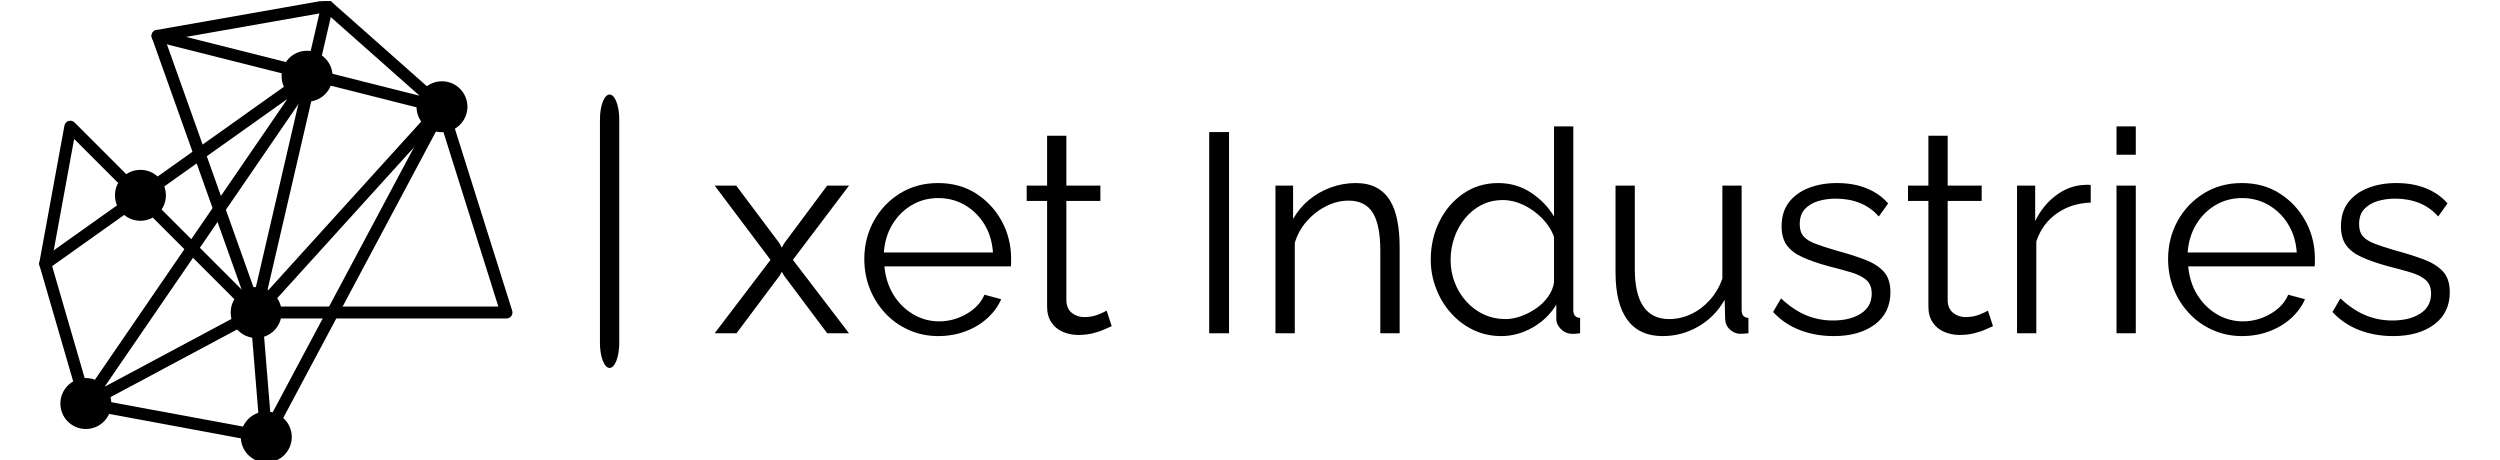
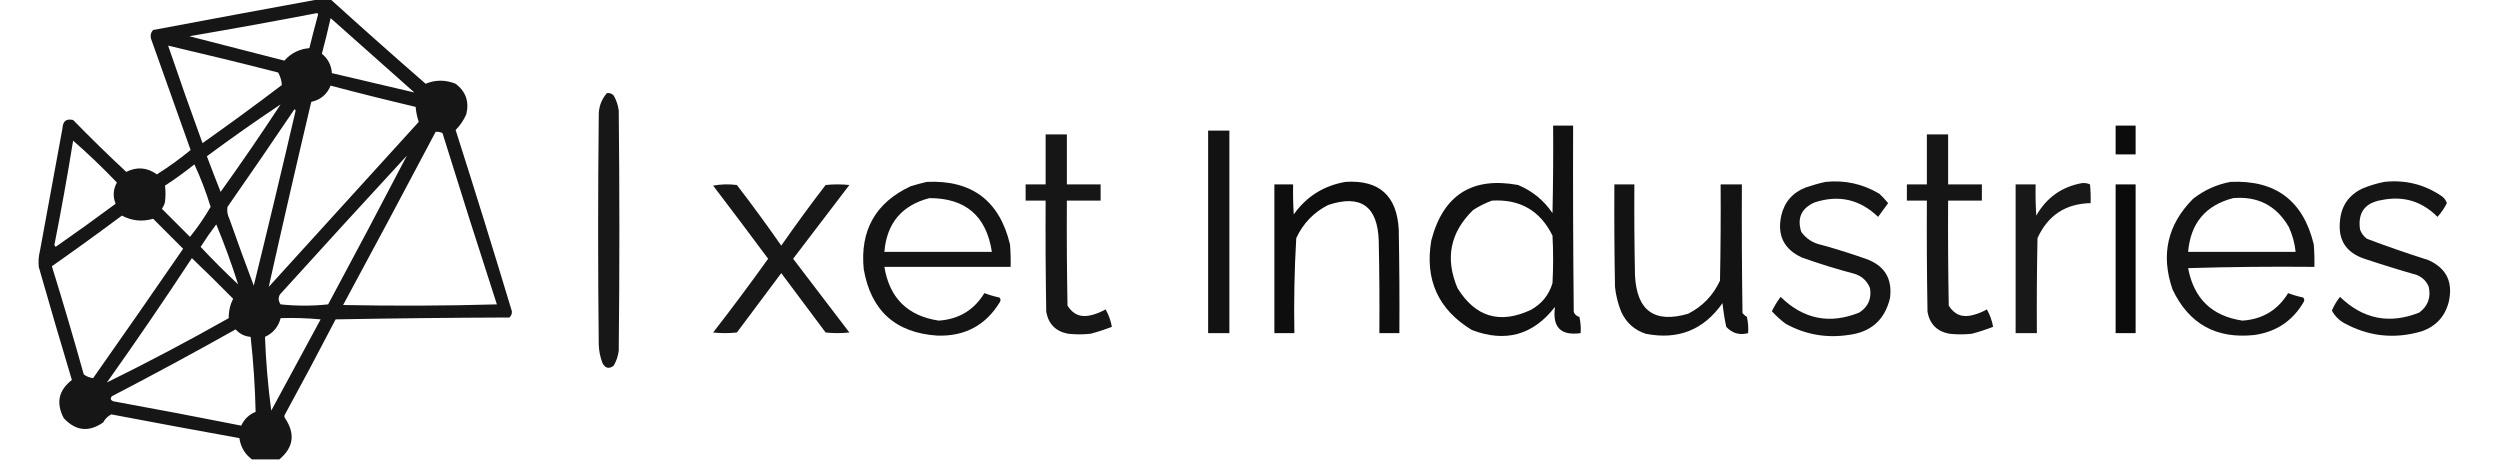
- <svg xmlns="http://www.w3.org/2000/svg" width="2000" height="368" version="1.1" viewBox="0 0 2000 368">
-   <g transform="matrix(1,0,0,1,-1.212121,0.9856238)">
-     <svg viewBox="0 0 396 73" data-background-color="#c8c8c8" preserveAspectRatio="xMidYMid meet" height="368" width="2000">
-       <g id="tight-bounds" transform="matrix(1,0,0,1,0.24,-0.1955178)">
-         <svg viewBox="0 0 395.52 73.391" height="73.391" width="395.52">
-           <g>
-             <svg viewBox="0 0 540.194 100.236" height="73.391" width="395.52">
-               <g>
-                 <rect width="4.186" height="59.262" x="129.529" y="20.487" fill="currentColor" style="transition: fill 0.5s, color 0.5s;" opacity="1" stroke-width="0" stroke="transparent" fill-opacity="1" class="rect-qz-0" data-fill-palette-color="secondary" rx="1%" id="qz-0" data-palette-color="#000000" />
-               </g>
-               <g transform="matrix(1,0,0,1,144.6741,20.63443)">
-                 <svg viewBox="0 0 395.52 58.967" height="58.967" width="395.52">
-                   <g id="textblocktransform">
-                     <svg viewBox="0 0 395.52 58.967" height="58.967" width="395.52" id="textblock">
-                       <g>
-                         <svg viewBox="0 0 395.52 58.967" height="58.967" width="395.52">
-                           <g transform="matrix(1,0,0,1,0,0)">
-                             <svg width="395.52" viewBox="-4.75 -42 317.13 48" height="58.967" data-palette-color="#000000">
-                               <g class="wordmark-text-0" data-fill-palette-color="primary" id="text-0">
-                                 <path d="M0.75-26.05L4.55-26.05 12.2-15.85 12.6-15.1 13-15.85 20.6-26.05 24.45-26.05 14.55-12.95 24.45 0 20.6 0 13-10.15 12.6-10.85 12.2-10.15 4.6 0 0.75 0 10.6-12.95 0.75-26.05ZM40.2 0.5L40.2 0.5Q37.4 0.5 35-0.58 32.6-1.65 30.85-3.53 29.1-5.4 28.12-7.85 27.15-10.3 27.15-13.1L27.15-13.1Q27.15-16.75 28.82-19.8 30.5-22.85 33.45-24.68 36.4-26.5 40.15-26.5L40.15-26.5Q44-26.5 46.87-24.65 49.75-22.8 51.4-19.78 53.05-16.75 53.05-13.15L53.05-13.15Q53.05-12.75 53.05-12.38 53.05-12 53-11.8L53-11.8 30.7-11.8Q30.95-9 32.27-6.83 33.6-4.65 35.72-3.38 37.85-2.1 40.35-2.1L40.35-2.1Q42.9-2.1 45.17-3.4 47.45-4.7 48.35-6.8L48.35-6.8 51.3-6Q50.5-4.15 48.85-2.65 47.2-1.15 44.97-0.33 42.75 0.5 40.2 0.5ZM30.6-14.25L30.6-14.25 49.85-14.25Q49.65-17.1 48.32-19.25 47-21.4 44.87-22.63 42.75-23.85 40.2-23.85L40.2-23.85Q37.65-23.85 35.55-22.63 33.45-21.4 32.12-19.23 30.8-17.05 30.6-14.25ZM69.9-4L70.8-1.25Q70.4-1.1 69.55-0.7 68.7-0.3 67.5 0 66.3 0.3 64.9 0.3L64.9 0.3Q63.45 0.3 62.17-0.25 60.9-0.8 60.15-1.93 59.4-3.05 59.4-4.7L59.4-4.7 59.4-23.35 55.8-23.35 55.8-26.05 59.4-26.05 59.4-34.85 62.8-34.85 62.8-26.05 68.8-26.05 68.8-23.35 62.8-23.35 62.8-5.65Q62.9-4.25 63.82-3.55 64.75-2.85 65.95-2.85L65.95-2.85Q67.34-2.85 68.5-3.33 69.65-3.8 69.9-4L69.9-4Z" fill="currentColor" style="transition: fill 0.5s, color 0.5s;" data-fill-palette-color="primary" />
-                                 <path d="M91.5 0L88 0 88-35.5 91.5-35.5 91.5 0ZM121.6-15.25L121.6 0 118.19 0 118.19-14.55Q118.19-19.15 116.85-21.28 115.5-23.4 112.6-23.4L112.6-23.4Q110.6-23.4 108.64-22.43 106.69-21.45 105.22-19.78 103.75-18.1 103.1-15.95L103.1-15.95 103.1 0 99.69 0 99.69-26.05 102.8-26.05 102.8-20.15Q103.85-22.05 105.55-23.48 107.25-24.9 109.39-25.7 111.55-26.5 113.85-26.5L113.85-26.5Q116-26.5 117.5-25.7 119-24.9 119.89-23.43 120.8-21.95 121.19-19.88 121.6-17.8 121.6-15.25L121.6-15.25ZM127.09-12.95L127.09-12.95Q127.09-16.65 128.62-19.73 130.14-22.8 132.84-24.65 135.54-26.5 138.99-26.5L138.99-26.5Q142.24-26.5 144.82-24.78 147.39-23.05 148.84-20.6L148.84-20.6 148.84-36.5 152.24-36.5 152.24-4.1Q152.24-3.4 152.54-3.08 152.84-2.75 153.44-2.7L153.44-2.7 153.44 0Q152.44 0.15 151.89 0.1L151.89 0.1Q150.84 0.05 150.04-0.75 149.24-1.55 149.24-2.5L149.24-2.5 149.24-5.05Q147.69-2.5 145.04-1 142.39 0.5 139.54 0.5L139.54 0.5Q136.84 0.5 134.57-0.6 132.29-1.7 130.62-3.6 128.94-5.5 128.02-7.93 127.09-10.35 127.09-12.95ZM148.84-8.95L148.84-8.95 148.84-17Q148.19-18.8 146.74-20.28 145.29-21.75 143.47-22.63 141.64-23.5 139.84-23.5L139.84-23.5Q137.74-23.5 136.04-22.63 134.34-21.75 133.12-20.25 131.89-18.75 131.24-16.85 130.59-14.95 130.59-12.95L130.59-12.95Q130.59-10.85 131.32-8.95 132.04-7.05 133.39-5.58 134.74-4.1 136.49-3.3 138.24-2.5 140.29-2.5L140.29-2.5Q141.59-2.5 142.99-3 144.39-3.5 145.67-4.38 146.94-5.25 147.79-6.45 148.64-7.65 148.84-8.95ZM159.69-10.75L159.69-10.75 159.69-26.05 163.09-26.05 163.09-11.35Q163.09-6.9 164.62-4.7 166.14-2.5 169.14-2.5L169.14-2.5Q171.14-2.5 173.02-3.38 174.89-4.25 176.34-5.88 177.79-7.5 178.54-9.65L178.54-9.65 178.54-26.05 181.94-26.05 181.94-4.1Q181.94-3.4 182.24-3.08 182.54-2.75 183.14-2.7L183.14-2.7 183.14 0Q182.54 0.05 182.19 0.08 181.84 0.1 181.54 0.1L181.54 0.1Q180.54 0 179.82-0.7 179.09-1.4 179.04-2.4L179.04-2.4 178.94-5.9Q177.24-2.9 174.32-1.2 171.39 0.5 167.99 0.5L167.99 0.5Q163.89 0.5 161.79-2.35 159.69-5.2 159.69-10.75ZM198.19 0.5L198.19 0.5Q194.99 0.5 192.24-0.55 189.49-1.6 187.49-3.75L187.49-3.75 188.89-6.15Q191.09-4.1 193.31-3.18 195.54-2.25 198.04-2.25L198.04-2.25Q201.09-2.25 202.99-3.48 204.89-4.7 204.89-7L204.89-7Q204.89-8.55 203.96-9.38 203.04-10.2 201.31-10.73 199.59-11.25 197.19-11.85L197.19-11.85Q194.49-12.6 192.66-13.43 190.84-14.25 189.91-15.53 188.99-16.8 188.99-18.85L188.99-18.85Q188.99-21.4 190.26-23.08 191.54-24.75 193.76-25.63 195.99-26.5 198.74-26.5L198.74-26.5Q201.74-26.5 204.04-25.55 206.34-24.6 207.79-22.9L207.79-22.9 206.14-20.6Q204.74-22.2 202.81-22.98 200.89-23.75 198.54-23.75L198.54-23.75Q196.94-23.75 195.49-23.33 194.04-22.9 193.11-21.93 192.19-20.95 192.19-19.25L192.19-19.25Q192.19-17.85 192.89-17.07 193.59-16.3 194.99-15.78 196.39-15.25 198.44-14.65L198.44-14.65Q201.39-13.85 203.59-13.03 205.79-12.2 206.99-10.9 208.19-9.6 208.19-7.25L208.19-7.25Q208.19-3.6 205.44-1.55 202.69 0.5 198.19 0.5ZM225.39-4L226.29-1.25Q225.89-1.1 225.04-0.7 224.19-0.3 222.99 0 221.79 0.3 220.39 0.3L220.39 0.3Q218.94 0.3 217.66-0.25 216.39-0.8 215.64-1.93 214.89-3.05 214.89-4.7L214.89-4.7 214.89-23.35 211.29-23.35 211.29-26.05 214.89-26.05 214.89-34.85 218.29-34.85 218.29-26.05 224.29-26.05 224.29-23.35 218.29-23.35 218.29-5.65Q218.39-4.25 219.31-3.55 220.24-2.85 221.44-2.85L221.44-2.85Q222.84-2.85 223.99-3.33 225.14-3.8 225.39-4L225.39-4ZM243.53-26.15L243.53-23.05Q240.13-22.95 237.56-21.15 234.98-19.35 233.93-16.2L233.93-16.2 233.93 0 230.53 0 230.53-26.05 233.73-26.05 233.73-19.8Q235.08-22.55 237.31-24.25 239.53-25.95 242.03-26.15L242.03-26.15Q242.53-26.2 242.91-26.2 243.28-26.2 243.53-26.15L243.53-26.15ZM251.48 0L248.08 0 248.08-26.05 251.48-26.05 251.48 0ZM251.48-31.5L248.08-31.5 248.08-36.5 251.48-36.5 251.48-31.5ZM270.23 0.5L270.23 0.5Q267.43 0.5 265.03-0.58 262.63-1.65 260.88-3.53 259.13-5.4 258.15-7.85 257.18-10.3 257.18-13.1L257.18-13.1Q257.18-16.75 258.85-19.8 260.53-22.85 263.48-24.68 266.43-26.5 270.18-26.5L270.18-26.5Q274.03-26.5 276.9-24.65 279.78-22.8 281.43-19.78 283.08-16.75 283.08-13.15L283.08-13.15Q283.08-12.75 283.08-12.38 283.08-12 283.03-11.8L283.03-11.8 260.73-11.8Q260.98-9 262.3-6.83 263.63-4.65 265.75-3.38 267.88-2.1 270.38-2.1L270.38-2.1Q272.93-2.1 275.2-3.4 277.48-4.7 278.38-6.8L278.38-6.8 281.33-6Q280.53-4.15 278.88-2.65 277.23-1.15 275-0.33 272.78 0.5 270.23 0.5ZM260.63-14.25L260.63-14.25 279.88-14.25Q279.68-17.1 278.35-19.25 277.03-21.4 274.9-22.63 272.78-23.85 270.23-23.85L270.23-23.85Q267.68-23.85 265.58-22.63 263.48-21.4 262.15-19.23 260.83-17.05 260.63-14.25ZM296.88 0.5L296.88 0.5Q293.68 0.5 290.93-0.55 288.18-1.6 286.18-3.75L286.18-3.75 287.58-6.15Q289.78-4.1 292-3.18 294.23-2.25 296.73-2.25L296.73-2.25Q299.78-2.25 301.68-3.48 303.58-4.7 303.58-7L303.58-7Q303.58-8.55 302.65-9.38 301.73-10.2 300-10.73 298.28-11.25 295.88-11.85L295.88-11.85Q293.18-12.6 291.35-13.43 289.53-14.25 288.6-15.53 287.68-16.8 287.68-18.85L287.68-18.85Q287.68-21.4 288.95-23.08 290.23-24.75 292.45-25.63 294.68-26.5 297.43-26.5L297.43-26.5Q300.43-26.5 302.73-25.55 305.03-24.6 306.48-22.9L306.48-22.9 304.83-20.6Q303.43-22.2 301.5-22.98 299.58-23.75 297.23-23.75L297.23-23.75Q295.63-23.75 294.18-23.33 292.73-22.9 291.8-21.93 290.88-20.95 290.88-19.25L290.88-19.25Q290.88-17.85 291.58-17.07 292.28-16.3 293.68-15.78 295.08-15.25 297.13-14.65L297.13-14.65Q300.08-13.85 302.28-13.03 304.48-12.2 305.68-10.9 306.88-9.6 306.88-7.25L306.88-7.25Q306.88-3.6 304.13-1.55 301.38 0.5 296.88 0.5Z" fill="currentColor" style="transition: fill 0.5s, color 0.5s;" data-fill-palette-color="primary">
-                                                                 </path>
-                               </g>
-                             </svg>
-                           </g>
-                         </svg>
-                       </g>
-                     </svg>
-                   </g>
-                 </svg>
-               </g>
-               <g>
-                 <svg viewBox="0 0 118.57 100.236" height="100.236" width="118.57">
-                   <g>
-                     <svg version="1.1" x="8" y="0" viewBox="4 5.013 91.059 88.987" enable-background="new 0 0 100 100" xml:space="preserve" height="100.236" width="102.57" class="icon-icon-0" data-fill-palette-color="accent" id="icon-0">
-                       <g fill="currentColor" style="transition: fill 0.5s, color 0.5s;" data-fill-palette-color="accent">
-                         <circle cx="55.538" cy="19.677" r="4.9" fill="currentColor" style="transition: fill 0.5s, color 0.5s;" data-fill-palette-color="accent" />
-                       </g>
-                       <g fill="currentColor" style="transition: fill 0.5s, color 0.5s;" data-fill-palette-color="accent">
-                         <circle cx="23.472" cy="42.596" r="4.9" fill="currentColor" style="transition: fill 0.5s, color 0.5s;" data-fill-palette-color="accent" />
-                       </g>
-                       <g fill="currentColor" style="transition: fill 0.5s, color 0.5s;" data-fill-palette-color="accent">
-                         <circle cx="45.736" cy="65.145" r="4.9" fill="currentColor" style="transition: fill 0.5s, color 0.5s;" data-fill-palette-color="accent" />
-                       </g>
-                       <g fill="currentColor" style="transition: fill 0.5s, color 0.5s;" data-fill-palette-color="accent">
-                         <circle cx="12.968" cy="82.662" r="4.9" fill="currentColor" style="transition: fill 0.5s, color 0.5s;" data-fill-palette-color="accent" />
-                       </g>
-                       <g fill="currentColor" style="transition: fill 0.5s, color 0.5s;" data-fill-palette-color="accent">
-                         <circle cx="81.493" cy="25.552" r="4.9" fill="currentColor" style="transition: fill 0.5s, color 0.5s;" data-fill-palette-color="accent" />
-                       </g>
-                       <g fill="currentColor" style="transition: fill 0.5s, color 0.5s;" data-fill-palette-color="accent">
-                         <circle cx="47.69" cy="89.1" r="4.9" fill="currentColor" style="transition: fill 0.5s, color 0.5s;" data-fill-palette-color="accent" />
-                       </g>
-                       <g fill="currentColor" style="transition: fill 0.5s, color 0.5s;" data-fill-palette-color="accent">
-                         <path d="M12.968 83.811c-0.145 0-0.287-0.027-0.419-0.078-0.101-0.041-0.197-0.094-0.285-0.162-0.15-0.117-0.273-0.273-0.353-0.457-0.02-0.047-0.037-0.096-0.05-0.143L4.046 56.078c-0.136-0.471 0.039-0.975 0.438-1.258l51.203-36.386c0.455-0.323 1.075-0.273 1.473 0.117s0.457 1.01 0.143 1.47L16.579 79.428l28.615-15.297c0.166-0.088 0.353-0.135 0.542-0.135h46.606L80.492 26.358 58.655 7.024c-0.475-0.421-0.52-1.147-0.098-1.623 0.42-0.475 1.147-0.52 1.622-0.099l22.075 19.545c0.156 0.139 0.272 0.317 0.335 0.516l12.417 39.437c0.109 0.348 0.047 0.729-0.17 1.023-0.217 0.297-0.561 0.471-0.927 0.471H46.024L13.532 83.664c-0.051 0.027-0.104 0.053-0.159 0.074-0.069 0.025-0.141 0.045-0.212 0.057C13.097 83.807 13.032 83.811 12.968 83.811zM6.482 56.221l6.912 23.785 38.356-55.953L6.482 56.221z" fill="currentColor" data-fill-palette-color="accent" />
-                       </g>
-                       <g fill="currentColor" data-fill-palette-color="accent">
-                         <path d="M45.737 66.295c-0.077 0-0.155-0.008-0.233-0.023l0 0c-0.001 0-0.002 0-0.002 0-0.017-0.004-0.032-0.008-0.047-0.012l0 0c-0.003 0-0.004 0-0.006-0.002l0 0c-0.213-0.055-0.396-0.164-0.539-0.312L10.716 31.75 6.281 55.965c-0.114 0.625-0.714 1.037-1.338 0.924-0.625-0.115-1.038-0.715-0.924-1.338l4.829-26.37c0.076-0.42 0.381-0.763 0.788-0.891 0.408-0.127 0.854-0.018 1.155 0.285l34.292 34.292 9.896-42.656-28.495-7.184c-0.526-0.132-0.888-0.614-0.868-1.156s0.416-0.997 0.949-1.091l32.653-5.749c0.38-0.067 0.769 0.062 1.033 0.341 0.266 0.28 0.373 0.675 0.286 1.051l-2.81 12.109 24.046 6.062c0.391 0.099 0.702 0.396 0.819 0.782 0.116 0.386 0.022 0.806-0.249 1.105L46.603 65.9c-0.065 0.076-0.141 0.143-0.224 0.197 0 0.002-0.001 0.002-0.001 0.002-0.001 0-0.001 0-0.002 0l-0.001 0.002c-0.001 0-0.001 0-0.001 0-0.017 0.012-0.032 0.021-0.049 0.031-0.001 0-0.001 0-0.001 0-0.001 0-0.001 0-0.002 0.002h-0.001c-0.001 0-0.001 0-0.001 0C46.146 66.238 45.945 66.295 45.737 66.295zM57.209 20.773l-9.354 40.323 31.499-34.74L57.209 20.773zM32.262 12.112l23.237 5.858 2.406-10.373L32.262 12.112z" fill="currentColor" style="transition: fill 0.5s, color 0.5s;" data-fill-palette-color="accent" />
-                       </g>
-                       <g fill="currentColor" data-fill-palette-color="accent">
-                         <path d="M47.69 90.25c-0.069 0-0.14-0.006-0.21-0.02l-34.722-6.439c-0.624-0.115-1.036-0.715-0.921-1.34 0.116-0.623 0.717-1.037 1.34-0.92l33.245 6.164-1.82-22.307-18.92-53.09c-0.214-0.598 0.099-1.256 0.697-1.469 0.598-0.213 1.255 0.099 1.469 0.697L46.819 64.76c0.033 0.094 0.055 0.191 0.062 0.293l1.955 23.953c0.028 0.357-0.11 0.707-0.376 0.947C48.248 90.145 47.973 90.25 47.69 90.25z" fill="currentColor" style="transition: fill 0.5s, color 0.5s;" data-fill-palette-color="accent" />
-                       </g>
-                       <g fill="currentColor" style="transition: fill 0.5s, color 0.5s;" data-fill-palette-color="accent">
-                         <path d="M47.689 90.25c-0.183 0-0.367-0.043-0.54-0.135-0.561-0.301-0.772-0.996-0.474-1.557l33.803-63.391c0.299-0.56 0.995-0.772 1.556-0.474 0.56 0.299 0.771 0.996 0.474 1.556L48.705 89.641C48.498 90.029 48.101 90.25 47.689 90.25z" fill="currentColor" data-fill-palette-color="accent" />
-                       </g>
-                     </svg>
-                   </g>
-                 </svg>
-               </g>
-             </svg>
-           </g>
-           <defs />
-         </svg>
-         <rect width="395.52" height="73.391" fill="none" stroke="none" visibility="hidden" />
-       </g>
-     </svg>
+ <svg xmlns="http://www.w3.org/2000/svg" version="1.1" width="2000" height="368" viewBox="0 0 2000 368" style="shape-rendering:geometricPrecision; text-rendering:geometricPrecision; image-rendering:optimizeQuality; fill-rule:evenodd; clip-rule:evenodd">
+   <g>
+     <path style="opacity:0.912" fill="currentColor" d="M 254.5,-0.5 C 257.833,-0.5 261.167,-0.5 264.5,-0.5C 289.573,22.218 314.906,44.718 340.5,67C 348.358,63.739 356.358,63.739 364.5,67C 372.691,73.237 375.524,81.404 373,91.5C 370.934,96.225 368.1,100.392 364.5,104C 379.908,152.222 394.908,200.555 409.5,249C 409.646,251.034 408.98,252.701 407.5,254C 361.163,254.167 314.83,254.667 268.5,255.5C 255.255,280.992 241.755,306.325 228,331.5C 227.333,332.5 227.333,333.5 228,334.5C 236.376,346.971 234.876,357.971 223.5,367.5C 216.167,367.5 208.833,367.5 201.5,367.5C 195.886,363.285 192.552,357.618 191.5,350.5C 157.317,344.33 123.15,337.997 89,331.5C 86.205,332.961 84.039,335.128 82.5,338C 70.982,345.941 60.482,344.774 51,334.5C 44.665,322.386 46.832,312.219 57.5,304C 48.474,273.92 39.641,243.753 31,213.5C 30.575,209.131 30.909,204.797 32,200.5C 38,167.833 44,135.167 50,102.5C 50.269,96.892 53.102,94.725 58.5,96C 72.374,110.208 86.541,124.042 101,137.5C 109.559,133.244 117.726,133.911 125.5,139.5C 134.938,133.555 143.938,127.055 152.5,120C 142,90.5 131.5,61 121,31.5C 120.056,28.653 120.556,26.153 122.5,24C 166.586,15.71 210.586,7.543 254.5,-0.5 Z M 253.5,10.5 C 254.043,10.56 254.376,10.893 254.5,11.5C 252.04,20.469 249.706,29.469 247.5,38.5C 239.437,39.198 232.771,42.531 227.5,48.5C 202.172,42.001 176.839,35.501 151.5,29C 185.694,23.136 219.694,16.97 253.5,10.5 Z M 264.5,14.5 C 286.802,34.326 309.135,54.159 331.5,74C 309.576,68.853 287.576,63.687 265.5,58.5C 265.097,52.195 262.43,47.028 257.5,43C 260.022,33.562 262.355,24.062 264.5,14.5 Z M 134.5,36.5 C 163.897,43.349 193.23,50.516 222.5,58C 224.226,61.008 225.226,64.341 225.5,68C 204.633,83.861 183.466,99.361 162,114.5C 152.541,88.586 143.374,62.586 134.5,36.5 Z M 264.5,68.5 C 287.067,74.475 309.733,80.142 332.5,85.5C 332.858,89.703 333.691,93.703 335,97.5C 295,141.5 255,185.5 215,229.5C 225.993,180.186 237.326,130.853 249,81.5C 256.454,79.861 261.621,75.528 264.5,68.5 Z M 224.5,83.5 C 209.001,107.16 193.001,130.494 176.5,153.5C 172.733,144.032 169.067,134.532 165.5,125C 184.845,110.665 204.512,96.832 224.5,83.5 Z M 235.5,87.5 C 236.043,87.56 236.376,87.893 236.5,88.5C 225.633,135.3 214.466,181.967 203,228.5C 196.303,210.743 189.803,192.91 183.5,175C 181.958,171.965 181.458,168.798 182,165.5C 200.054,139.619 217.887,113.619 235.5,87.5 Z M 348.5,105.5 C 350.467,105.261 352.301,105.594 354,106.5C 368.199,152.264 382.699,197.931 397.5,243.5C 356.504,244.667 315.504,244.833 274.5,244C 299.396,197.942 324.063,151.775 348.5,105.5 Z M 58.5,112.5 C 70.58,123.077 82.247,134.244 93.5,146C 90.488,151.61 90.155,157.277 92.5,163C 76.676,174.745 60.676,186.245 44.5,197.5C 44.167,197 43.833,196.5 43.5,196C 48.987,168.244 53.987,140.41 58.5,112.5 Z M 325.5,124.5 C 304.78,164.271 283.78,203.938 262.5,243.5C 249.833,244.833 237.167,244.833 224.5,243.5C 222.615,240.819 222.448,238.153 224,235.5C 257.699,198.304 291.533,161.304 325.5,124.5 Z M 155.5,131.5 C 160.582,142.393 164.916,153.727 168.5,165.5C 163.62,173.888 158.12,181.888 152,189.5C 144.5,182 137,174.5 129.5,167C 130.717,165.352 131.55,163.519 132,161.5C 132.532,157.091 132.532,152.757 132,148.5C 140.166,143.179 147.999,137.512 155.5,131.5 Z M 97.5,172.5 C 105.554,176.732 113.887,177.565 122.5,175C 130.5,183 138.5,191 146.5,199C 122.662,233.661 98.662,268.161 74.5,302.5C 71.655,302.167 69.155,301.167 67,299.5C 58.895,270.521 50.395,241.688 41.5,213C 60.411,199.723 79.077,186.223 97.5,172.5 Z M 190.5,227.5 C 180.188,217.854 170.188,207.854 160.5,197.5C 164.42,191.326 168.587,185.326 173,179.5C 179.519,195.222 185.353,211.222 190.5,227.5 Z M 153.5,206.5 C 164.632,217.131 175.632,227.965 186.5,239C 184.061,243.829 182.895,248.996 183,254.5C 150.875,272.643 118.375,289.809 85.5,306C 108.804,273.209 131.471,240.042 153.5,206.5 Z M 224.5,254.5 C 235.187,254.168 245.854,254.501 256.5,255.5C 243.333,279.833 230.167,304.167 217,328.5C 214.397,308.936 212.731,289.269 212,269.5C 218.571,266.435 222.738,261.435 224.5,254.5 Z M 188.5,263.5 C 191.686,267.093 195.686,269.093 200.5,269.5C 202.722,289.491 204.056,309.491 204.5,329.5C 199.197,331.637 195.363,335.303 193,340.5C 158.925,333.737 124.758,327.237 90.5,321C 88.408,320.047 88.075,318.714 89.5,317C 122.881,299.647 155.881,281.813 188.5,263.5 Z" />
+   </g>
+   <g>
+     <path style="opacity:0.907" fill="currentColor" d="M 485.5,74.5 C 487.722,74.178 489.556,74.845 491,76.5C 493.133,80.232 494.466,84.232 495,88.5C 495.667,152.5 495.667,216.5 495,280.5C 494.466,284.768 493.133,288.768 491,292.5C 487.284,295.377 484.284,294.711 482,290.5C 480.131,285.682 479.131,280.682 479,275.5C 478.333,214.833 478.333,154.167 479,93.5C 478.719,86.172 480.886,79.838 485.5,74.5 Z" />
+   </g>
+   <g>
+     <path style="opacity:0.933" fill="currentColor" d="M 1242.5,100.5 C 1247.83,100.5 1253.17,100.5 1258.5,100.5C 1258.33,150.168 1258.5,199.834 1259,249.5C 1259.76,251.635 1261.26,252.968 1263.5,253.5C 1264.49,257.783 1264.83,262.116 1264.5,266.5C 1248.56,268.723 1241.72,261.723 1244,245.5C 1226.52,268.07 1204.35,274.237 1177.5,264C 1150.58,247.655 1139.75,223.822 1145,192.5C 1154.46,156.029 1177.63,141.196 1214.5,148C 1225.9,152.782 1235.07,160.282 1242,170.5C 1242.5,147.169 1242.67,123.836 1242.5,100.5 Z M 1193.5,160.5 C 1215.95,159.138 1232.12,168.472 1242,188.5C 1242.67,201.167 1242.67,213.833 1242,226.5C 1239.13,236.04 1233.3,243.207 1224.5,248C 1199.81,259.453 1180.31,253.62 1166,230.5C 1155.93,206.736 1160.1,185.902 1178.5,168C 1183.32,164.921 1188.32,162.421 1193.5,160.5 Z" />
+   </g>
+   <g>
+     <path style="opacity:0.95" fill="currentColor" d="M 1692.5,100.5 C 1697.83,100.5 1703.17,100.5 1708.5,100.5C 1708.5,108.167 1708.5,115.833 1708.5,123.5C 1703.17,123.5 1697.83,123.5 1692.5,123.5C 1692.5,115.833 1692.5,108.167 1692.5,100.5 Z" />
+   </g>
+   <g>
+     <path style="opacity:0.927" fill="currentColor" d="M 966.5,104.5 C 972.167,104.5 977.833,104.5 983.5,104.5C 983.5,158.5 983.5,212.5 983.5,266.5C 977.833,266.5 972.167,266.5 966.5,266.5C 966.5,212.5 966.5,158.5 966.5,104.5 Z" />
+   </g>
+   <g>
+     <path style="opacity:0.914" fill="currentColor" d="M 836.5,107.5 C 842.167,107.5 847.833,107.5 853.5,107.5C 853.5,120.833 853.5,134.167 853.5,147.5C 862.5,147.5 871.5,147.5 880.5,147.5C 880.5,151.833 880.5,156.167 880.5,160.5C 871.5,160.5 862.5,160.5 853.5,160.5C 853.333,188.502 853.5,216.502 854,244.5C 858.536,251.844 865.036,254.344 873.5,252C 877.368,250.989 881.034,249.489 884.5,247.5C 886.955,251.865 888.622,256.531 889.5,261.5C 883.967,263.622 878.3,265.455 872.5,267C 866.5,267.667 860.5,267.667 854.5,267C 844.667,265.167 838.833,259.333 837,249.5C 836.5,219.835 836.333,190.169 836.5,160.5C 831.167,160.5 825.833,160.5 820.5,160.5C 820.5,156.167 820.5,151.833 820.5,147.5C 825.833,147.5 831.167,147.5 836.5,147.5C 836.5,134.167 836.5,120.833 836.5,107.5 Z" />
+   </g>
+   <g>
+     <path style="opacity:0.915" fill="currentColor" d="M 1541.5,107.5 C 1547.17,107.5 1552.83,107.5 1558.5,107.5C 1558.5,120.833 1558.5,134.167 1558.5,147.5C 1567.5,147.5 1576.5,147.5 1585.5,147.5C 1585.5,151.833 1585.5,156.167 1585.5,160.5C 1576.5,160.5 1567.5,160.5 1558.5,160.5C 1558.33,188.502 1558.5,216.502 1559,244.5C 1563.54,251.844 1570.04,254.344 1578.5,252C 1582.37,250.989 1586.03,249.489 1589.5,247.5C 1591.96,251.865 1593.62,256.531 1594.5,261.5C 1588.97,263.622 1583.3,265.455 1577.5,267C 1571.5,267.667 1565.5,267.667 1559.5,267C 1549.67,265.167 1543.83,259.333 1542,249.5C 1541.5,219.835 1541.33,190.169 1541.5,160.5C 1536.17,160.5 1530.83,160.5 1525.5,160.5C 1525.5,156.167 1525.5,151.833 1525.5,147.5C 1530.83,147.5 1536.17,147.5 1541.5,147.5C 1541.5,134.167 1541.5,120.833 1541.5,107.5 Z" />
+   </g>
+   <g>
+     <path style="opacity:0.918" fill="currentColor" d="M 741.5,145.5 C 777.442,143.884 799.608,160.551 808,195.5C 808.499,201.491 808.666,207.491 808.5,213.5C 774.833,213.5 741.167,213.5 707.5,213.5C 711.596,238.43 726.096,252.763 751,256.5C 767.066,255.394 779.232,248.06 787.5,234.5C 791.404,235.976 795.404,237.143 799.5,238C 800.517,239.049 800.684,240.216 800,241.5C 788.713,260.148 772.047,269.148 750,268.5C 716.504,266.342 696.838,248.676 691,215.5C 687.875,184.34 700.375,162.173 728.5,149C 732.919,147.648 737.252,146.481 741.5,145.5 Z M 743.5,158.5 C 772.463,158.46 789.13,172.793 793.5,201.5C 764.833,201.5 736.167,201.5 707.5,201.5C 709.401,178.607 721.401,164.273 743.5,158.5 Z" />
+   </g>
+   <g>
+     <path style="opacity:0.943" fill="currentColor" d="M 1076.5,145.5 C 1103.32,143.817 1117.49,156.483 1119,183.5C 1119.5,211.165 1119.67,238.831 1119.5,266.5C 1114.17,266.5 1108.83,266.5 1103.5,266.5C 1103.67,241.831 1103.5,217.164 1103,192.5C 1102.03,164.838 1088.53,155.338 1062.5,164C 1050.94,169.889 1042.44,178.723 1037,190.5C 1035.53,215.769 1035.03,241.102 1035.5,266.5C 1030.17,266.5 1024.83,266.5 1019.5,266.5C 1019.5,226.833 1019.5,187.167 1019.5,147.5C 1024.5,147.5 1029.5,147.5 1034.5,147.5C 1034.33,155.507 1034.5,163.507 1035,171.5C 1045.29,157.11 1059.12,148.444 1076.5,145.5 Z" />
+   </g>
+   <g>
+     <path style="opacity:0.916" fill="currentColor" d="M 1460.5,145.5 C 1475.94,143.959 1490.27,147.126 1503.5,155C 1506.02,157.349 1508.35,159.849 1510.5,162.5C 1507.83,166.167 1505.17,169.833 1502.5,173.5C 1487.86,159.426 1470.86,155.592 1451.5,162C 1441.05,166.732 1437.55,174.566 1441,185.5C 1445.05,191.119 1450.55,194.619 1457.5,196C 1469.3,199.267 1480.97,202.933 1492.5,207C 1507.55,212.269 1514.05,222.769 1512,238.5C 1507.78,256.044 1496.61,265.878 1478.5,268C 1460.78,270.603 1444.11,267.603 1428.5,259C 1424.47,255.966 1420.8,252.633 1417.5,249C 1419.45,244.933 1421.78,241.1 1424.5,237.5C 1442.84,255.444 1463.84,259.611 1487.5,250C 1494.55,245.4 1497.38,238.9 1496,230.5C 1493.74,224.755 1489.57,220.922 1483.5,219C 1469.3,215.284 1455.3,210.951 1441.5,206C 1427.1,199.374 1421.6,188.207 1425,172.5C 1427.56,161.603 1434.06,154.103 1444.5,150C 1449.87,148.16 1455.21,146.66 1460.5,145.5 Z" />
+   </g>
+   <g>
+     <path style="opacity:0.918" fill="currentColor" d="M 1784.5,145.5 C 1820.44,143.884 1842.61,160.551 1851,195.5C 1851.5,201.491 1851.67,207.491 1851.5,213.5C 1817.83,213.167 1784.16,213.5 1750.5,214.5C 1755.06,238.893 1769.56,252.893 1794,256.5C 1810.07,255.394 1822.23,248.06 1830.5,234.5C 1834.4,235.976 1838.4,237.143 1842.5,238C 1843.52,239.049 1843.68,240.216 1843,241.5C 1834.18,256.67 1821.01,265.503 1803.5,268C 1772.9,271.289 1751.07,259.122 1738,231.5C 1728.47,203.783 1733.97,179.616 1754.5,159C 1763.49,152.003 1773.49,147.503 1784.5,145.5 Z M 1786.5,158.5 C 1806.25,156.797 1821.08,164.463 1831,181.5C 1833.96,187.87 1835.79,194.537 1836.5,201.5C 1807.83,201.5 1779.17,201.5 1750.5,201.5C 1752.44,178.577 1764.44,164.243 1786.5,158.5 Z" />
+   </g>
+   <g>
+     <path style="opacity:0.917" fill="currentColor" d="M 1907.5,145.5 C 1924.32,143.706 1939.66,147.539 1953.5,157C 1955.45,158.439 1956.78,160.272 1957.5,162.5C 1955.51,166.474 1953.01,170.141 1950,173.5C 1937.63,161.03 1922.79,156.53 1905.5,160C 1891.96,162.196 1886.13,170.029 1888,183.5C 1889.03,186.539 1890.86,189.039 1893.5,191C 1909.66,197.125 1926,202.792 1942.5,208C 1957.12,214.451 1962.62,225.617 1959,241.5C 1956.04,253.132 1948.87,260.966 1937.5,265C 1915.45,271.544 1894.45,269.21 1874.5,258C 1870.61,255.613 1867.61,252.447 1865.5,248.5C 1867.15,244.541 1869.31,240.875 1872,237.5C 1890.5,255.388 1911.67,259.555 1935.5,250C 1942.35,244.788 1944.85,237.955 1943,229.5C 1941.19,225.026 1938.03,221.859 1933.5,220C 1919.4,215.974 1905.4,211.641 1891.5,207C 1876.78,202.055 1870.28,191.888 1872,176.5C 1873.09,164.745 1878.92,156.245 1889.5,151C 1895.43,148.523 1901.43,146.69 1907.5,145.5 Z" />
+   </g>
+   <g>
+     <path style="opacity:0.904" fill="currentColor" d="M 1665.5,146.5 C 1667.79,146.244 1669.96,146.577 1672,147.5C 1672.5,152.489 1672.67,157.489 1672.5,162.5C 1652.46,162.937 1638.29,172.271 1630,190.5C 1629.5,215.831 1629.33,241.164 1629.5,266.5C 1623.83,266.5 1618.17,266.5 1612.5,266.5C 1612.5,226.833 1612.5,187.167 1612.5,147.5C 1617.83,147.5 1623.17,147.5 1628.5,147.5C 1628.33,155.84 1628.5,164.173 1629,172.5C 1637.23,158.074 1649.4,149.408 1665.5,146.5 Z" />
+   </g>
+   <g>
+     <path style="opacity:0.909" fill="currentColor" d="M 570.5,148.5 C 576.653,147.347 582.986,147.18 589.5,148C 601.72,163.886 613.553,180.053 625,196.5C 636.447,180.053 648.28,163.886 660.5,148C 666.833,147.333 673.167,147.333 679.5,148C 664.5,167.667 649.5,187.333 634.5,207C 649.5,226.667 664.5,246.333 679.5,266C 673.167,266.667 666.833,266.667 660.5,266C 648.667,250.167 636.833,234.333 625,218.5C 613.167,234.333 601.333,250.167 589.5,266C 583.167,266.667 576.833,266.667 570.5,266C 585.566,246.605 600.233,226.938 614.5,207C 599.94,187.36 585.273,167.86 570.5,148.5 Z" />
+   </g>
+   <g>
+     <path style="opacity:0.925" fill="currentColor" d="M 1291.5,147.5 C 1296.83,147.5 1302.17,147.5 1307.5,147.5C 1307.33,171.836 1307.5,196.169 1308,220.5C 1309.48,248.671 1323.65,258.837 1350.5,251C 1362.06,245.111 1370.56,236.277 1376,224.5C 1376.5,198.835 1376.67,173.169 1376.5,147.5C 1382.17,147.5 1387.83,147.5 1393.5,147.5C 1393.33,181.835 1393.5,216.168 1394,250.5C 1395.02,251.687 1396.19,252.687 1397.5,253.5C 1398.49,257.783 1398.83,262.116 1398.5,266.5C 1391.69,268.338 1385.85,266.671 1381,261.5C 1379.67,255.256 1378.67,248.923 1378,242.5C 1362.94,263.97 1342.44,272.136 1316.5,267C 1307.48,263.985 1300.98,258.151 1297,249.5C 1294.39,243.066 1292.72,236.399 1292,229.5C 1291.5,202.169 1291.33,174.835 1291.5,147.5 Z" />
+   </g>
+   <g>
+     <path style="opacity:0.956" fill="currentColor" d="M 1692.5,147.5 C 1697.83,147.5 1703.17,147.5 1708.5,147.5C 1708.5,187.167 1708.5,226.833 1708.5,266.5C 1703.17,266.5 1697.83,266.5 1692.5,266.5C 1692.5,226.833 1692.5,187.167 1692.5,147.5 Z" />
  </g>
</svg>
